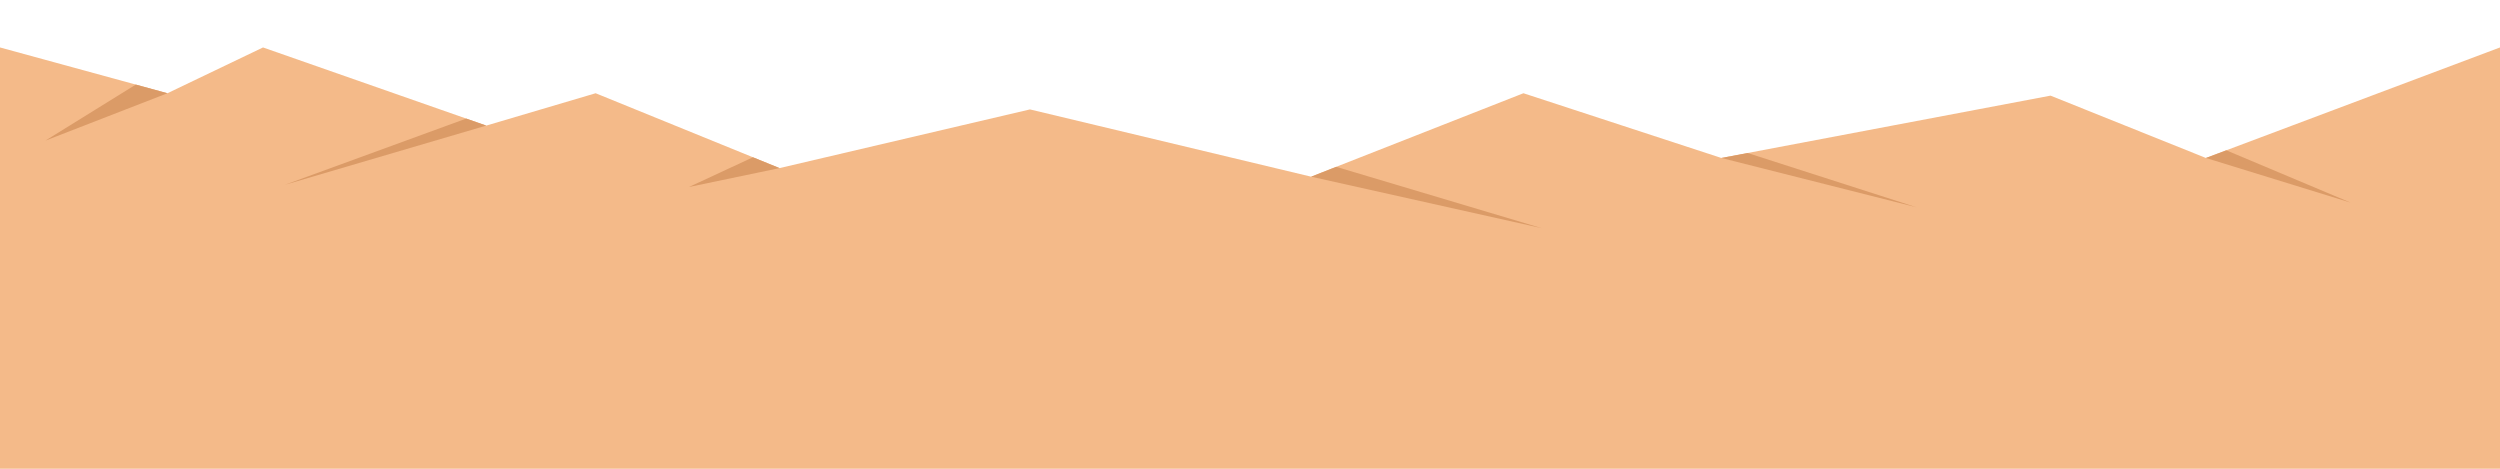
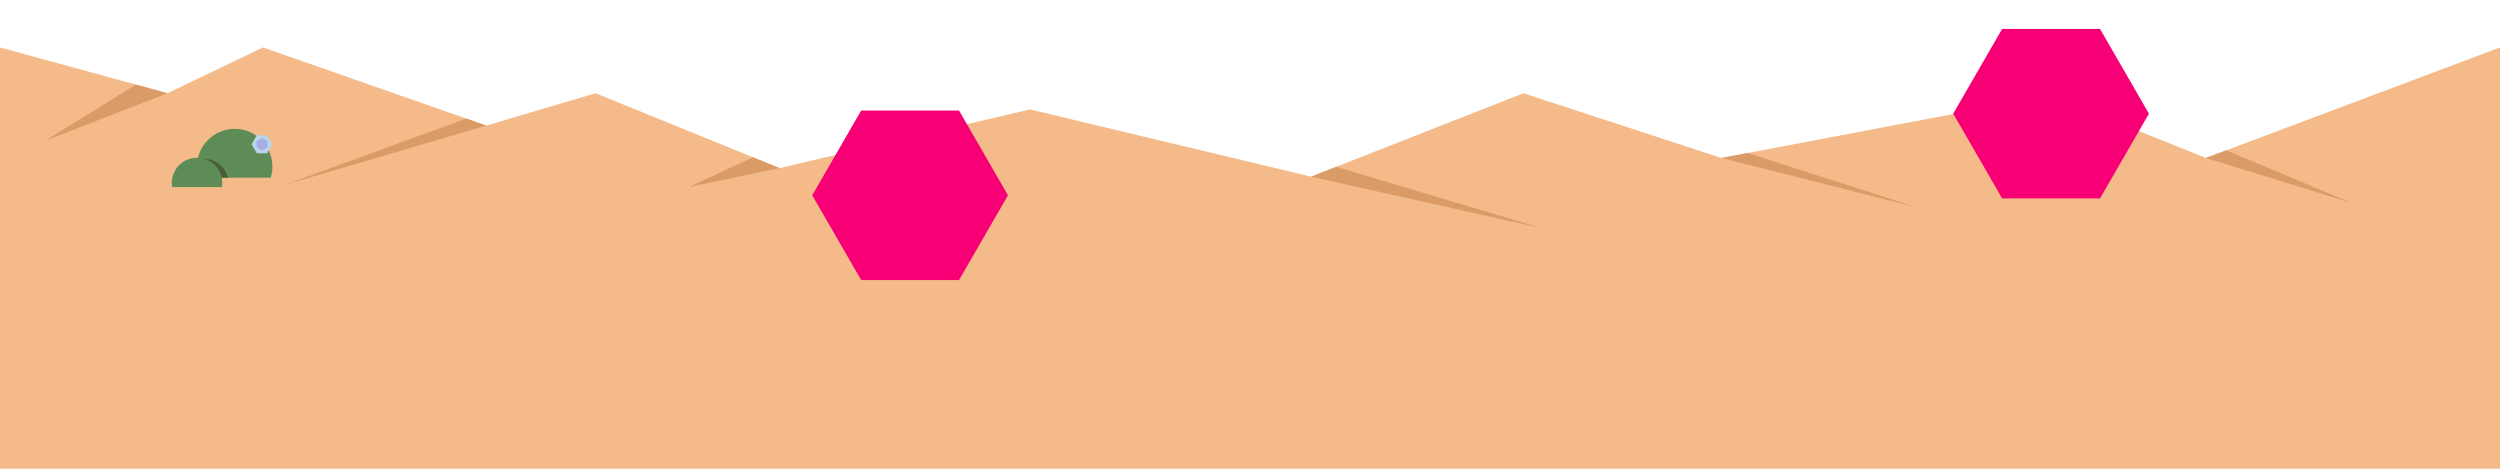
- <svg xmlns="http://www.w3.org/2000/svg" version="1.1" x="0px" y="0px" viewBox="0 0 4800 900" enable-background="new 0 0 4800 900" xml:space="preserve">
+ <svg xmlns="http://www.w3.org/2000/svg" version="1.1" x="0px" y="0px" width="4800px" height="900px" viewBox="0 0 4800 900" enable-background="new 0 0 4800 900" xml:space="preserve">
+   <g id="Layer_5">
+ </g>
+   <g id="Layer_3">
+ </g>
+   <g id="Layer_2">
+ </g>
+   <g id="Layer_1">
+ </g>
  <g id="measurement_x5F_tools">
    <g>
      <polygon fill="#F4BA89" points="0,91.095 321.5,179.017 505,91.095 933.655,241.135 1143.613,179.017 1496.729,322.755     1977.517,210.076 2517.338,339.214 2925,179.017 3305,303.306 3937,183.617 4235.32,303.306 4800,91.095 4800,900 0,900   " />
      <polygon fill="#DB9B67" points="321.5,179.017 87,270.077 260.732,162.399   " />
      <polygon fill="#DB9B67" points="933.655,241.135 547,354.792 895.147,227.656   " />
      <polygon fill="#DB9B67" points="1496.729,322.755 1322.711,359.077 1445.641,301.959   " />
      <polygon fill="#DB9B67" points="2517.338,339.214 2960,438.077 2565.479,320.296   " />
      <polygon fill="#DB9B67" points="3305,303.306 3680,398.077 3355.373,293.766   " />
-       <polygon fill="#DB9B67" points="4235.321,303.306 4513.283,389.077 4274.446,288.602   " />
+       <polygon fill="#DB9B67" points="4235.32,303.306 4513.283,389.077 4274.446,288.602   " />
    </g>
+     <g>
+       <g>
+         <path fill="#5E8C57" d="M519.844,341.068c2.07-6.734,3.189-13.883,3.189-21.296c0-39.978-32.409-72.386-72.386-72.386     s-72.386,32.408-72.386,72.386c0,7.412,1.119,14.562,3.189,21.296H519.844z" />
+         <path fill="#475E38" d="M391.005,304.937c-3.583,0-7.071,0.401-10.433,1.14c-0.85,4.437-1.311,9.011-1.311,13.696     c0,7.412,1.119,14.562,3.189,21.296h55.372C432.396,320.28,413.494,304.937,391.005,304.937z" />
+         <path fill="#5E8C57" d="M425.976,359.234c0.434-2.606,0.671-5.278,0.671-8.007c0-26.723-21.663-48.386-48.386-48.386     c-26.723,0-48.386,21.663-48.386,48.386c0,2.729,0.237,5.401,0.671,8.007H425.976z" />
+       </g>
+       <polygon fill="#BCD4E8" points="493.033,294.228 483.033,276.907 493.033,259.587 513.033,259.587 523.033,276.907     513.033,294.228   " />
+       <polygon fill="#A6AEE8" points="513.412,282.899 503.033,288.891 492.655,282.899 492.655,270.915 503.033,264.923     513.412,270.915   " />
+     </g>
+     <polygon fill="#F80075" points="3844.138,380.971 3750.19,218.247 3844.138,55.524 4032.035,55.524 4125.983,218.247    4032.035,380.971  " />
+     <polygon fill="#F80075" points="1653.448,537.691 1559.5,374.967 1653.448,212.244 1841.345,212.244 1935.293,374.967    1841.345,537.691  " />
  </g>
</svg>
